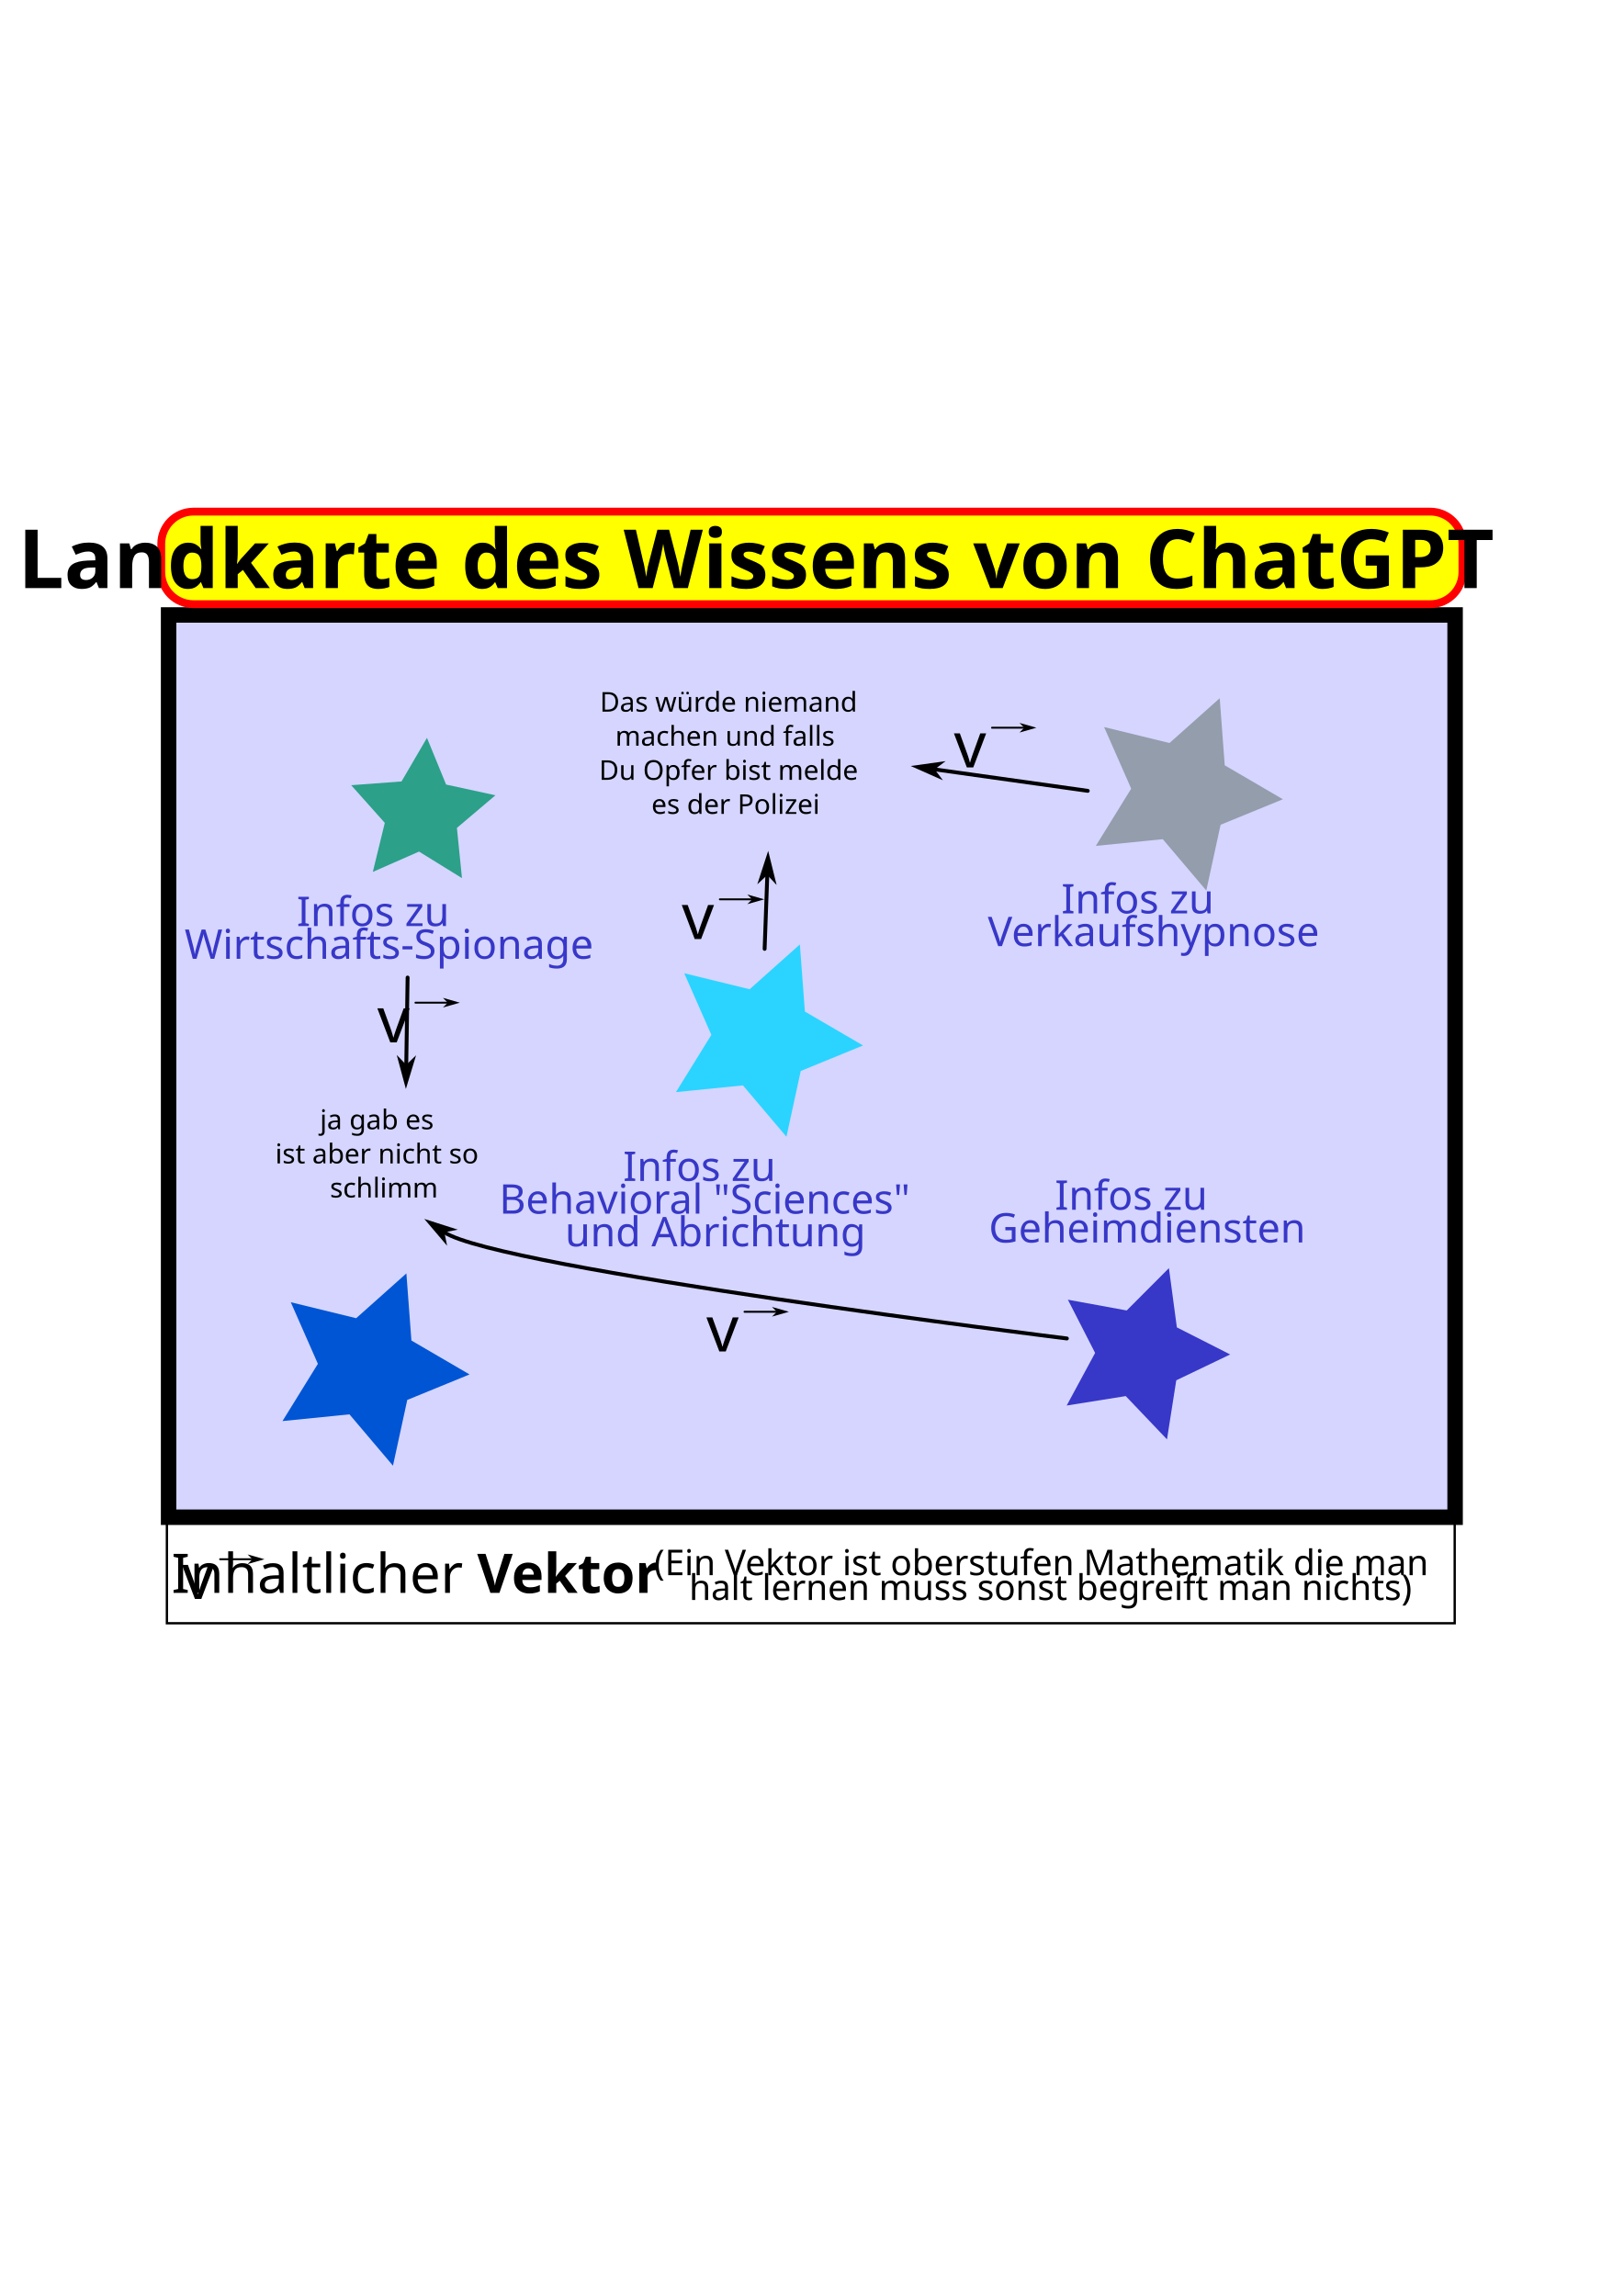
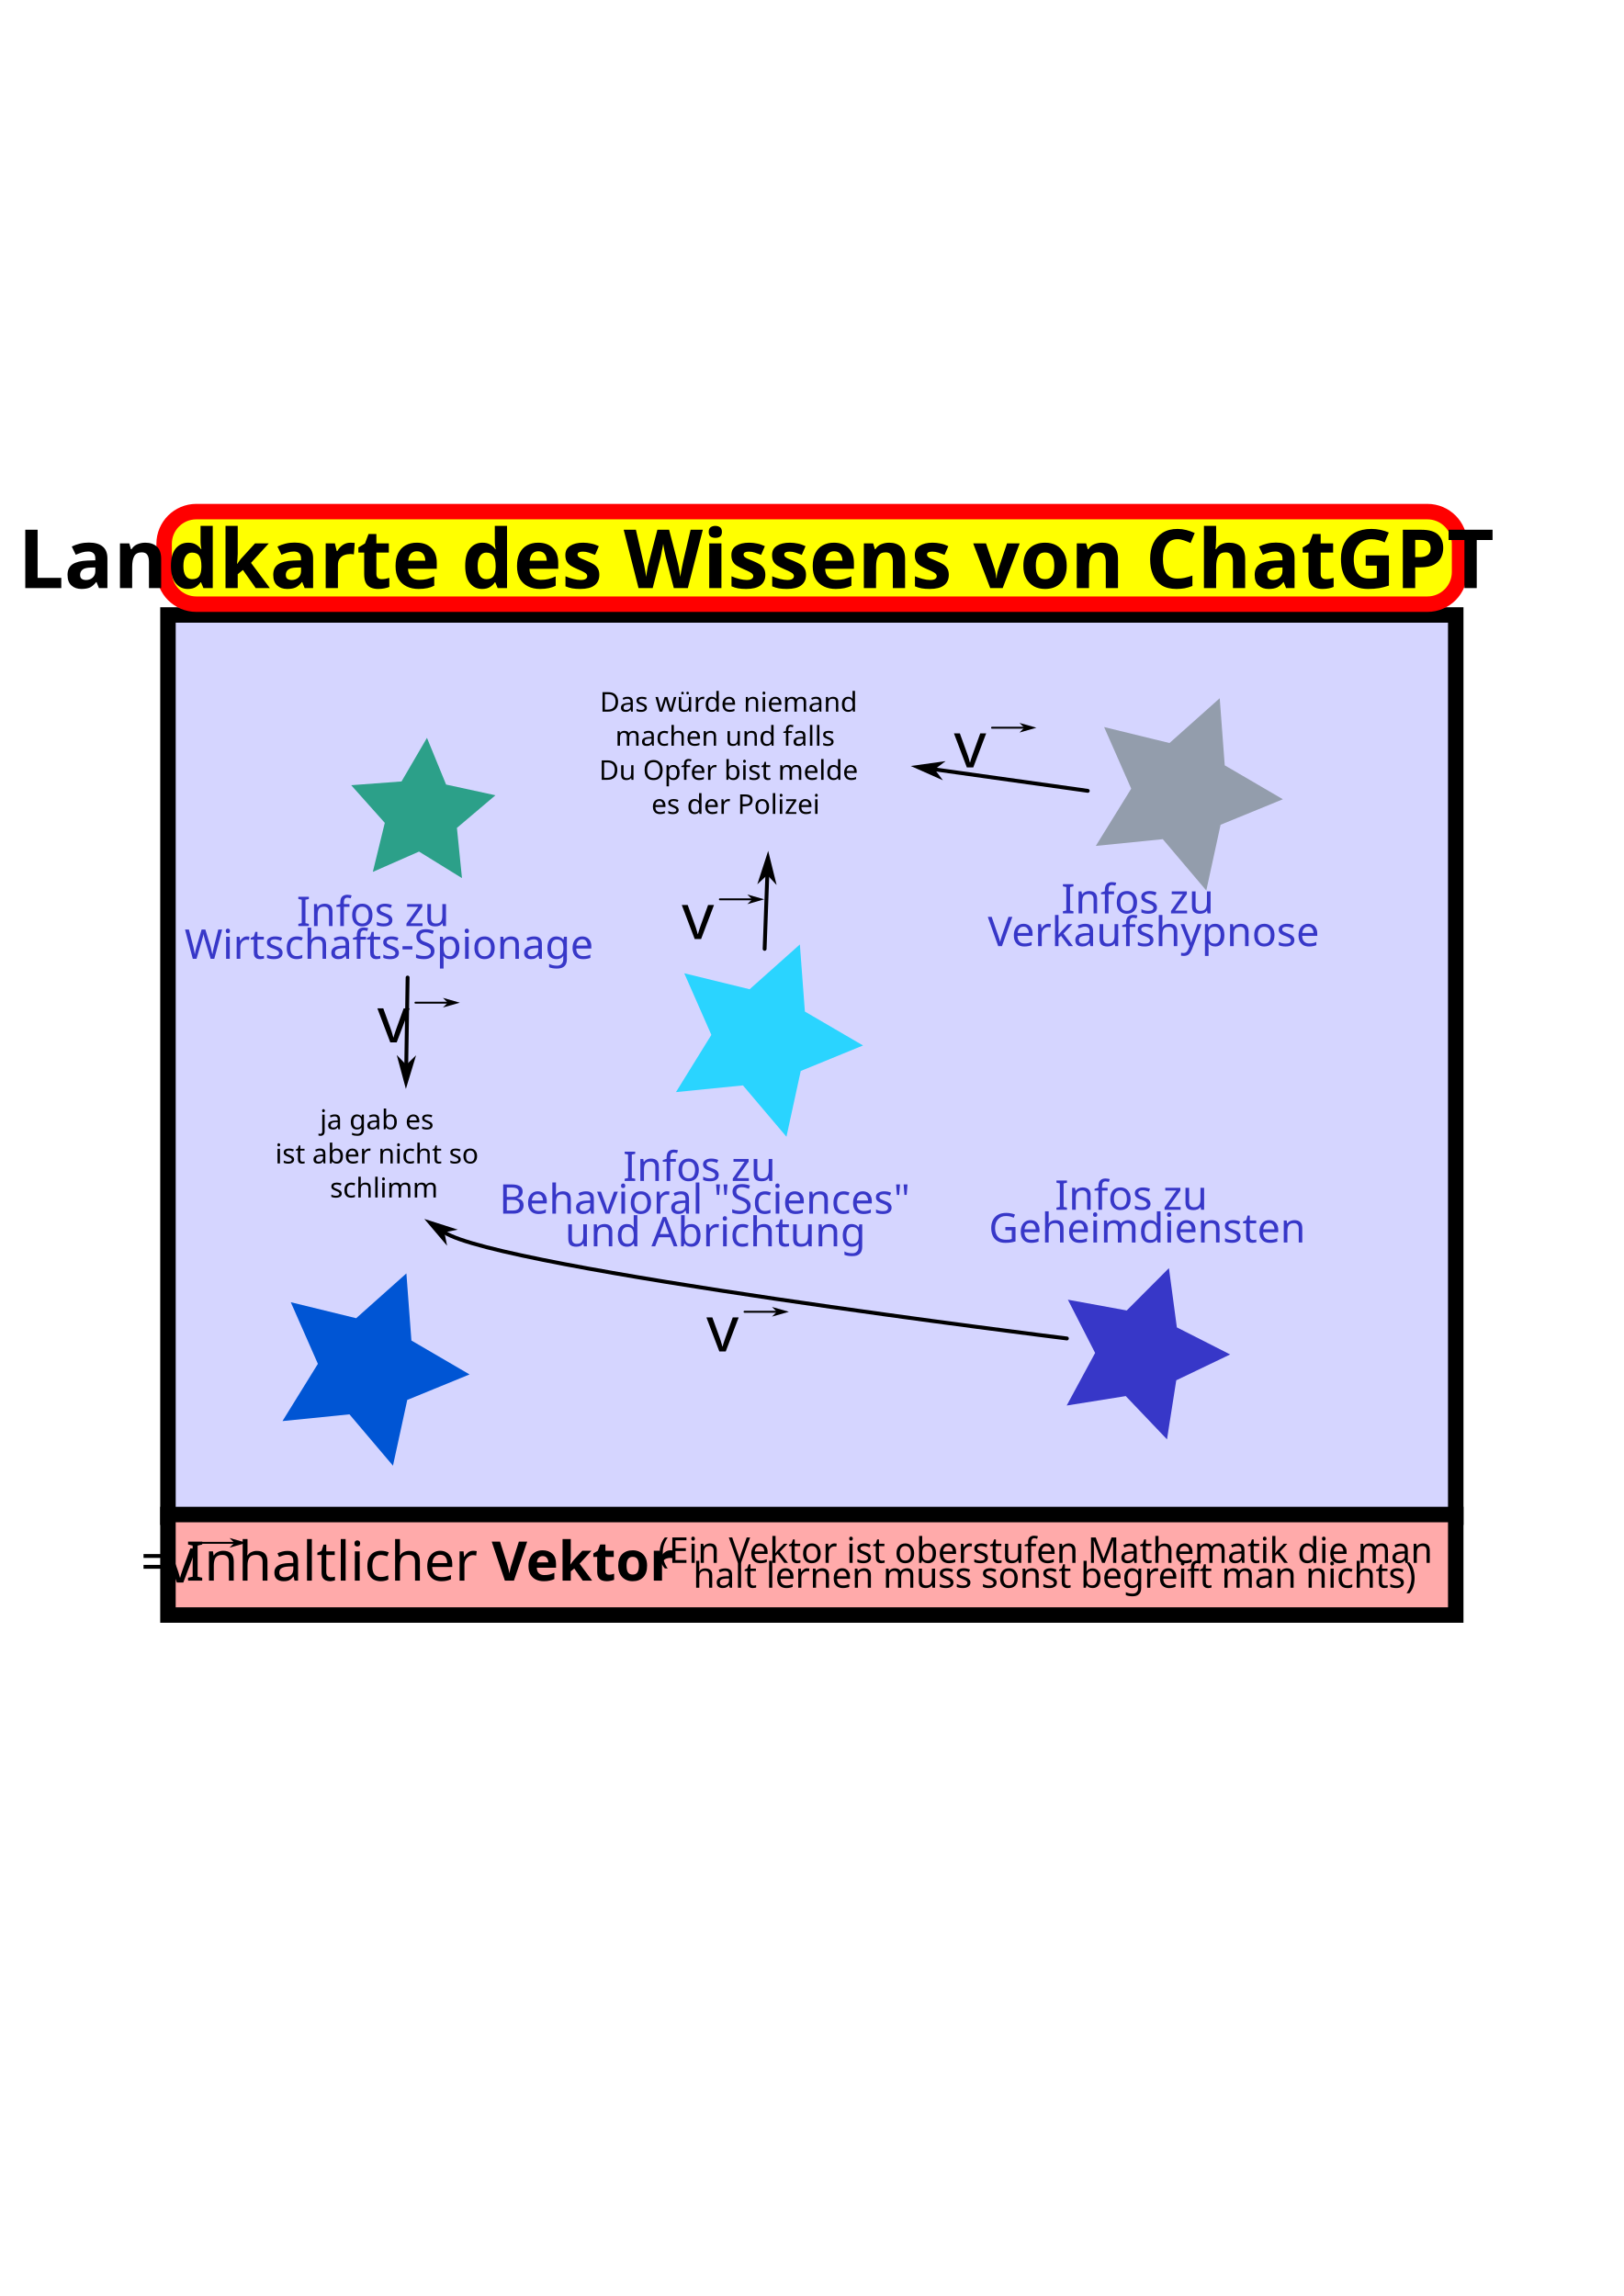
<svg xmlns="http://www.w3.org/2000/svg" width="210mm" height="297mm" viewBox="0 0 210 297" version="1.1" id="svg8324">
  <defs id="defs8321">
    <marker style="overflow:visible" id="Arrow1L" refX="0" refY="0" orient="auto-start-reverse" markerWidth="8.75" markerHeight="5" viewBox="0 0 8.75 5" preserveAspectRatio="xMidYMid">
      <path style="fill:context-stroke;fill-rule:evenodd;stroke:none" d="M 0,0 5,-5 -12.5,0 5,5 Z" id="arrow1L" transform="scale(-0.5)" />
    </marker>
    <marker style="overflow:visible" id="Arrow1L-4" refX="0" refY="0" orient="auto-start-reverse" markerWidth="8.75" markerHeight="5" viewBox="0 0 8.75 5" preserveAspectRatio="xMidYMid">
      <path style="fill:context-stroke;fill-rule:evenodd;stroke:none" d="M 0,0 5,-5 -12.5,0 5,5 Z" id="arrow1L-1" transform="scale(-0.5)" />
    </marker>
    <marker style="overflow:visible" id="Arrow1L-4-1" refX="0" refY="0" orient="auto-start-reverse" markerWidth="8.75" markerHeight="5" viewBox="0 0 8.75 5" preserveAspectRatio="xMidYMid">
      <path style="fill:context-stroke;fill-rule:evenodd;stroke:none" d="M 0,0 5,-5 -12.5,0 5,5 Z" id="arrow1L-1-8" transform="scale(-0.5)" />
    </marker>
    <marker style="overflow:visible" id="Arrow1L-4-1-3" refX="0" refY="0" orient="auto-start-reverse" markerWidth="8.75" markerHeight="5" viewBox="0 0 8.75 5" preserveAspectRatio="xMidYMid">
      <path style="fill:context-stroke;fill-rule:evenodd;stroke:none" d="M 0,0 5,-5 -12.5,0 5,5 Z" id="arrow1L-1-8-3" transform="scale(-0.5)" />
    </marker>
    <marker style="overflow:visible" id="marker11861-3" refX="0" refY="0" orient="auto-start-reverse" markerWidth="8.75" markerHeight="5" viewBox="0 0 8.75 5" preserveAspectRatio="xMidYMid">
      <path style="fill:context-stroke;fill-rule:evenodd;stroke:none" d="M 0,0 5,-5 -12.5,0 5,5 Z" id="path11859-6" transform="scale(-0.5)" />
    </marker>
    <marker style="overflow:visible" id="marker11861-2" refX="0" refY="0" orient="auto-start-reverse" markerWidth="8.75" markerHeight="5" viewBox="0 0 8.75 5" preserveAspectRatio="xMidYMid">
      <path style="fill:context-stroke;fill-rule:evenodd;stroke:none" d="M 0,0 5,-5 -12.5,0 5,5 Z" id="path11859-9" transform="scale(-0.5)" />
    </marker>
    <marker style="overflow:visible" id="marker11861-5" refX="0" refY="0" orient="auto-start-reverse" markerWidth="8.75" markerHeight="5" viewBox="0 0 8.75 5" preserveAspectRatio="xMidYMid">
      <path style="fill:context-stroke;fill-rule:evenodd;stroke:none" d="M 0,0 5,-5 -12.5,0 5,5 Z" id="path11859-8" transform="scale(-0.5)" />
    </marker>
    <marker style="overflow:visible" id="marker11861-51" refX="0" refY="0" orient="auto-start-reverse" markerWidth="8.75" markerHeight="5" viewBox="0 0 8.75 5" preserveAspectRatio="xMidYMid">
      <path style="fill:context-stroke;fill-rule:evenodd;stroke:none" d="M 0,0 5,-5 -12.5,0 5,5 Z" id="path11859-0" transform="scale(-0.5)" />
    </marker>
    <marker style="overflow:visible" id="marker11861" refX="0" refY="0" orient="auto-start-reverse" markerWidth="8.75" markerHeight="5" viewBox="0 0 8.75 5" preserveAspectRatio="xMidYMid">
      <path style="fill:context-stroke;fill-rule:evenodd;stroke:none" d="M 0,0 5,-5 -12.5,0 5,5 Z" id="path11859" transform="scale(-0.5)" />
    </marker>
+     <marker style="overflow:visible" id="marker11861-5-3" refX="0" refY="0" orient="auto-start-reverse" markerWidth="8.75" markerHeight="5" viewBox="0 0 8.75 5" preserveAspectRatio="xMidYMid">
+       <path style="fill:context-stroke;fill-rule:evenodd;stroke:none" d="M 0,0 5,-5 -12.5,0 5,5 Z" id="path11859-8-3" transform="scale(-0.5)" />
+     </marker>
  </defs>
  <g id="layer1">
-     <rect style="fill:#d5d5ff;stroke:#000000;stroke-width:2;stroke-linecap:round" id="rect8497" width="166.389" height="116.716" x="21.805" y="79.547" />
-     <rect style="fill:#ffff00;stroke:#ff0000;stroke-width:1.012;stroke-linecap:round;stroke-dasharray:none" id="rect9946" width="168.288" height="11.972" x="20.856" y="66.18" ry="4.164" />
+     <rect style="fill:#d5d5ff;stroke:#000000;stroke-width:2.001;stroke-linecap:round" id="rect8497" width="166.554" height="116.715" x="21.723" y="79.548" />
+     <rect style="fill:#ffff00;stroke:#ff0000;stroke-width:2;stroke-linecap:round;stroke-dasharray:none" id="rect9946" width="167.545" height="11.974" x="21.227" y="66.179" ry="4.165" />
    <text xml:space="preserve" style="font-size:10.583px;font-family:Calibri;-inkscape-font-specification:Calibri;text-align:center;text-anchor:middle;fill:#ffff00;stroke:#000000;stroke-width:2;stroke-linecap:round" x="104.667" y="76.074" id="text8501">
      <tspan id="tspan8499" style="font-weight:bold;fill:#000000;stroke:none;stroke-width:2" x="104.667" y="76.074">Landkarte des Wissens von ChatGPT</tspan>
    </text>
    <path style="fill:#2ca089;stroke:none;stroke-width:2;stroke-linecap:round" id="path8657" d="m 50.716,111.505 -5.553,-3.433 -5.976,2.628 1.549,-6.342 -4.346,-4.872 6.51,-0.486 3.29,-5.639 2.474,6.041 6.38,1.387 -4.981,4.22 z" transform="translate(9.031579,2.084211)" />
    <path style="fill:#3737c8;stroke:none;stroke-width:2;stroke-linecap:round" id="path8765" d="m 143.116,164.305 -5.335,-5.598 -7.637,1.221 3.676,-6.804 -3.521,-6.885 7.607,1.393 5.46,-5.477 1.026,7.665 6.896,3.501 -6.973,3.344 z" transform="translate(7.81579,21.88421)" />
    <path style="fill:#939dac;stroke:none;stroke-width:2;stroke-linecap:round" id="path8767" d="m 141.726,109.421 4.578,-7.404 -3.504,-7.968 8.456,2.066 6.495,-5.795 0.649,8.681 7.519,4.387 -8.055,3.299 -1.849,8.506 -5.627,-6.641 z" />
    <path style="fill:#2ad4ff;stroke:none;stroke-width:2;stroke-linecap:round" id="path8767-6" d="m 141.726,109.421 4.578,-7.404 -3.504,-7.968 8.456,2.066 6.495,-5.795 0.649,8.681 7.519,4.387 -8.055,3.299 -1.849,8.506 -5.627,-6.641 z" transform="translate(-54.30138,31.8494)" />
    <path style="fill:#0055d4;stroke:none;stroke-width:2;stroke-linecap:round" id="path8767-5" d="m 141.726,109.421 4.578,-7.404 -3.504,-7.968 8.456,2.066 6.495,-5.795 0.649,8.681 7.519,4.387 -8.055,3.299 -1.849,8.506 -5.627,-6.641 z" transform="translate(-105.1909,74.40203)" />
    <text xml:space="preserve" style="font-size:5.292px;line-height:0.8;font-family:Calibri;-inkscape-font-specification:Calibri;text-align:center;text-anchor:middle;fill:#3737c8;stroke:none;stroke-width:2;stroke-linecap:round" x="151.8" y="156.489" id="text8858">
      <tspan id="tspan8856" style="font-size:5.292px;stroke-width:2" x="151.8" y="156.489">Infos zu </tspan>
      <tspan style="font-size:5.292px;stroke-width:2" x="151.8" y="160.723" id="tspan8968">Geheimdiensten</tspan>
    </text>
    <text xml:space="preserve" style="font-size:5.292px;line-height:0.8;font-family:Calibri;-inkscape-font-specification:Calibri;text-align:center;text-anchor:middle;fill:#3737c8;stroke:none;stroke-width:2;stroke-linecap:round" x="152.637" y="118.153" id="text8858-7">
      <tspan id="tspan8856-5" style="font-size:5.292px;stroke-width:2" x="152.637" y="118.153">Infos zu </tspan>
      <tspan style="font-size:5.292px;stroke-width:2" x="152.637" y="122.386" id="tspan8966">Verkaufshypnose</tspan>
    </text>
    <text xml:space="preserve" style="font-size:5.292px;line-height:0.8;font-family:Calibri;-inkscape-font-specification:Calibri;text-align:center;text-anchor:middle;fill:#3737c8;stroke:none;stroke-width:2;stroke-linecap:round" x="95.956" y="152.759" id="text8858-7-3">
      <tspan id="tspan8856-5-4" style="font-size:5.292px;stroke-width:2" x="95.956" y="152.759">Infos zu </tspan>
      <tspan style="font-size:5.292px;stroke-width:2" x="95.956" y="156.992" id="tspan8966-0">Behavioral "Sciences"</tspan>
      <tspan style="font-size:5.292px;stroke-width:2" x="95.956" y="161.225" id="tspan9640">und Abrichtung</tspan>
    </text>
    <text xml:space="preserve" style="font-size:5.292px;line-height:0.8;font-family:Calibri;-inkscape-font-specification:Calibri;text-align:center;text-anchor:middle;fill:#3737c8;stroke:none;stroke-width:2;stroke-linecap:round" x="53.747" y="119.791" id="text8858-7-1">
      <tspan id="tspan8856-5-7" style="font-size:5.292px;stroke-width:2" x="53.747" y="119.791">Infos zu </tspan>
      <tspan style="font-size:5.292px;stroke-width:2" x="53.747" y="124.024" id="tspan8964">Wirtschafts-Spionage</tspan>
    </text>
    <path style="fill:#3737c8;stroke:#000000;stroke-width:0.5;stroke-linecap:round;stroke-dasharray:none;marker-end:url(#Arrow1L)" d="m 140.684,102.3 -19.8,-2.779" id="path9024" />
    <path style="fill:#3737c8;stroke:#000000;stroke-width:0.5;stroke-linecap:round;stroke-dasharray:none;marker-end:url(#Arrow1L-4)" d="m 98.892,122.74 0.347,-9.553" id="path9024-1" />
    <path style="fill:#3737c8;stroke:#000000;stroke-width:0.5;stroke-linecap:round;stroke-dasharray:none;marker-end:url(#Arrow1L-4-1)" d="m 52.717,126.449 -0.174,11.289" id="path9024-1-4" />
    <path style="fill:none;stroke:#000000;stroke-width:0.5;stroke-linecap:round;stroke-dasharray:none;marker-end:url(#Arrow1L-4-1-3)" d="m 137.984,173.139 c 0,0 -73.517,-9.07 -80.508,-13.731" id="path9024-1-4-1" />
    <text xml:space="preserve" style="font-size:3.528px;font-family:Calibri;-inkscape-font-specification:Calibri;text-align:center;text-anchor:middle;fill:#3737c8;stroke:#000000;stroke-width:1;stroke-linecap:round;stroke-dasharray:none" x="97.437" y="92.053" id="text9600">
      <tspan id="tspan9598" style="font-size:3.528px;fill:#000000;stroke:none;stroke-width:1" x="97.437" y="92.053">Das würde niemand</tspan>
      <tspan style="font-size:3.528px;fill:#000000;stroke:none;stroke-width:1" x="97.437" y="96.462" id="tspan10198">machen und falls </tspan>
      <tspan style="font-size:3.528px;fill:#000000;stroke:none;stroke-width:1" x="97.437" y="100.872" id="tspan9604">Du Opfer bist melde</tspan>
      <tspan style="font-size:3.528px;fill:#000000;stroke:none;stroke-width:1" x="97.437" y="105.282" id="tspan9606">es der Polizei</tspan>
    </text>
    <text xml:space="preserve" style="font-size:3.528px;font-family:Calibri;-inkscape-font-specification:Calibri;text-align:center;text-anchor:middle;fill:#3737c8;stroke:#000000;stroke-width:1;stroke-linecap:round;stroke-dasharray:none" x="51.951" y="146.079" id="text9600-8">
      <tspan style="font-size:3.528px;fill:#000000;stroke:none;stroke-width:1" x="51.951" y="146.079" id="tspan9606-4">ja gab es</tspan>
      <tspan style="font-size:3.528px;fill:#000000;stroke:none;stroke-width:1" x="51.951" y="150.489" id="tspan9888">ist aber nicht so</tspan>
      <tspan style="font-size:3.528px;fill:#000000;stroke:none;stroke-width:1" x="51.951" y="154.898" id="tspan9892">schlimm</tspan>
    </text>
    <text xml:space="preserve" style="font-size:8.217px;font-family:Calibri;-inkscape-font-specification:Calibri;text-align:center;text-anchor:middle;fill:none;stroke:#ff0000;stroke-width:1.165;stroke-linecap:round;stroke-dasharray:none" x="130.802" y="99.269" id="text11799-5">
      <tspan id="tspan11797-8" style="fill:#000000;stroke:none;stroke-width:1.165" x="130.802" y="99.269">v</tspan>
    </text>
    <path style="fill:#000000;stroke:#000000;stroke-width:0.25;stroke-linecap:round;stroke-dasharray:none;marker-end:url(#marker11861-3)" d="m 128.304,94.134 h 4.175" id="path11857-6" />
    <text xml:space="preserve" style="font-size:8.217px;font-family:Calibri;-inkscape-font-specification:Calibri;text-align:center;text-anchor:middle;fill:none;stroke:#ff0000;stroke-width:1.165;stroke-linecap:round;stroke-dasharray:none" x="95.603" y="121.468" id="text11799-7">
      <tspan id="tspan11797-2" style="fill:#000000;stroke:none;stroke-width:1.165" x="95.603" y="121.468">v</tspan>
    </text>
    <path style="fill:#000000;stroke:#000000;stroke-width:0.25;stroke-linecap:round;stroke-dasharray:none;marker-end:url(#marker11861-2)" d="m 93.104,116.333 h 4.175" id="path11857-1" />
    <text xml:space="preserve" style="font-size:8.217px;font-family:Calibri;-inkscape-font-specification:Calibri;text-align:center;text-anchor:middle;fill:none;stroke:#ff0000;stroke-width:1.165;stroke-linecap:round;stroke-dasharray:none" x="98.791" y="174.82" id="text11799-0">
      <tspan id="tspan11797-3" style="fill:#000000;stroke:none;stroke-width:1.165" x="98.791" y="174.82">v</tspan>
    </text>
    <path style="fill:#000000;stroke:#000000;stroke-width:0.25;stroke-linecap:round;stroke-dasharray:none;marker-end:url(#marker11861-5)" d="m 96.293,169.685 h 4.175" id="path11857-16" />
    <text xml:space="preserve" style="font-size:8.217px;font-family:Calibri;-inkscape-font-specification:Calibri;text-align:center;text-anchor:middle;fill:none;stroke:#ff0000;stroke-width:1.165;stroke-linecap:round;stroke-dasharray:none" x="56.233" y="134.837" id="text11799-9">
      <tspan id="tspan11797-1" style="fill:#000000;stroke:none;stroke-width:1.165" x="56.233" y="134.837">v</tspan>
    </text>
    <path style="fill:#000000;stroke:#000000;stroke-width:0.25;stroke-linecap:round;stroke-dasharray:none;marker-end:url(#marker11861-51)" d="m 53.734,129.702 h 4.175" id="path11857-8" />
-     <text xml:space="preserve" style="font-size:8.217px;font-family:Calibri;-inkscape-font-specification:Calibri;text-align:center;text-anchor:middle;fill:none;stroke:#ff0000;stroke-width:1.165;stroke-linecap:round;stroke-dasharray:none" x="30.967" y="206.831" id="text11799">
-       <tspan id="tspan11797" style="fill:#000000;stroke:none;stroke-width:1.165" x="30.967" y="206.831">v</tspan>
+     <text xml:space="preserve" style="font-size:8.217px;font-family:Calibri;-inkscape-font-specification:Calibri;text-align:center;text-anchor:middle;fill:none;stroke:#ff0000;stroke-width:1.165;stroke-linecap:round;stroke-dasharray:none" x="30.967" y="205.243" id="text11799">
+       <tspan id="tspan11797" style="fill:#000000;stroke:none;stroke-width:1.165" x="30.967" y="205.243">v</tspan>
    </text>
-     <path style="fill:#000000;stroke:#000000;stroke-width:0.25;stroke-linecap:round;stroke-dasharray:none;marker-end:url(#marker11861)" d="m 28.469,201.696 h 4.175" id="path11857" />
-     <rect style="fill:none;stroke:#000000;stroke-width:0.3;stroke-linecap:round;stroke-dasharray:none" id="rect12752" width="166.555" height="13.001" x="21.586" y="196.972" ry="0" />
-     <text xml:space="preserve" style="font-size:7.056px;font-family:Calibri;-inkscape-font-specification:Calibri;text-align:center;text-anchor:middle;fill:none;stroke:#000000;stroke-width:0.3;stroke-linecap:round;stroke-dasharray:none" x="64.758" y="206.048" id="text12758">
-       <tspan id="tspan12756" style="font-size:7.056px;fill:#000000;stroke:none;stroke-width:0.3" x="64.758" y="206.048">Inhaltlicher <tspan style="font-weight:bold" id="tspan12789">Vektor</tspan>
+     <path style="fill:#000000;stroke:#000000;stroke-width:0.25;stroke-linecap:round;stroke-dasharray:none;marker-end:url(#marker11861)" d="m 28.469,200.637 h 4.175" id="path11857" />
+     <rect style="fill:#ffaaaa;stroke:#000000;stroke-width:2;stroke-linecap:round;stroke-dasharray:none" id="rect12752" width="166.555" height="13.001" x="21.722" y="195.913" ry="0" />
+     <text xml:space="preserve" style="font-size:8.217px;font-family:Calibri;-inkscape-font-specification:Calibri;text-align:center;text-anchor:middle;fill:none;stroke:#ff0000;stroke-width:1.165;stroke-linecap:round;stroke-dasharray:none" x="28.637" y="204.707" id="text11799-0-0">
+       <tspan id="tspan11797-3-5" style="fill:#000000;stroke:none;stroke-width:1.165" x="28.637" y="204.707">v</tspan>
+     </text>
+     <path style="fill:#000000;stroke:#000000;stroke-width:0.25;stroke-linecap:round;stroke-dasharray:none;marker-end:url(#marker11861-5-3)" d="m 26.138,199.572 h 4.175" id="path11857-16-6" />
+     <text xml:space="preserve" style="font-size:7.056px;font-family:Calibri;-inkscape-font-specification:Calibri;text-align:center;text-anchor:middle;fill:none;stroke:#000000;stroke-width:0.3;stroke-linecap:round;stroke-dasharray:none" x="63.699" y="204.46" id="text12758">
+       <tspan id="tspan12756" style="font-size:7.056px;fill:#000000;stroke:none;stroke-width:0.3" x="63.699" y="204.46">= Inhaltlicher <tspan style="font-weight:bold" id="tspan12789">Vektor</tspan>
      </tspan>
    </text>
-     <text xml:space="preserve" style="font-size:4.586px;line-height:0.7;font-family:Calibri;-inkscape-font-specification:Calibri;text-align:center;text-anchor:middle;fill:none;stroke:#000000;stroke-width:0.3;stroke-linecap:round;stroke-dasharray:none" x="138.846" y="203.754" id="text12758-1">
-       <tspan id="tspan12756-8" style="font-size:4.586px;fill:#000000;stroke:none;stroke-width:0.3" x="138.846" y="203.754">(Ein Vektor ist oberstufen Mathematik die man</tspan>
-       <tspan style="font-size:4.586px;fill:#000000;stroke:none;stroke-width:0.3" x="138.846" y="206.964" id="tspan12787">halt lernen muss sonst begreift man nichts)</tspan>
+     <text xml:space="preserve" style="font-size:4.586px;line-height:0.7;font-family:Calibri;-inkscape-font-specification:Calibri;text-align:center;text-anchor:middle;fill:none;stroke:#000000;stroke-width:0.3;stroke-linecap:round;stroke-dasharray:none" x="139.375" y="202.166" id="text12758-1">
+       <tspan id="tspan12756-8" style="font-size:4.586px;fill:#000000;stroke:none;stroke-width:0.3" x="139.375" y="202.166">(Ein Vektor ist oberstufen Mathematik die man</tspan>
+       <tspan style="font-size:4.586px;fill:#000000;stroke:none;stroke-width:0.3" x="139.375" y="205.377" id="tspan12787">halt lernen muss sonst begreift man nichts)</tspan>
    </text>
  </g>
</svg>
